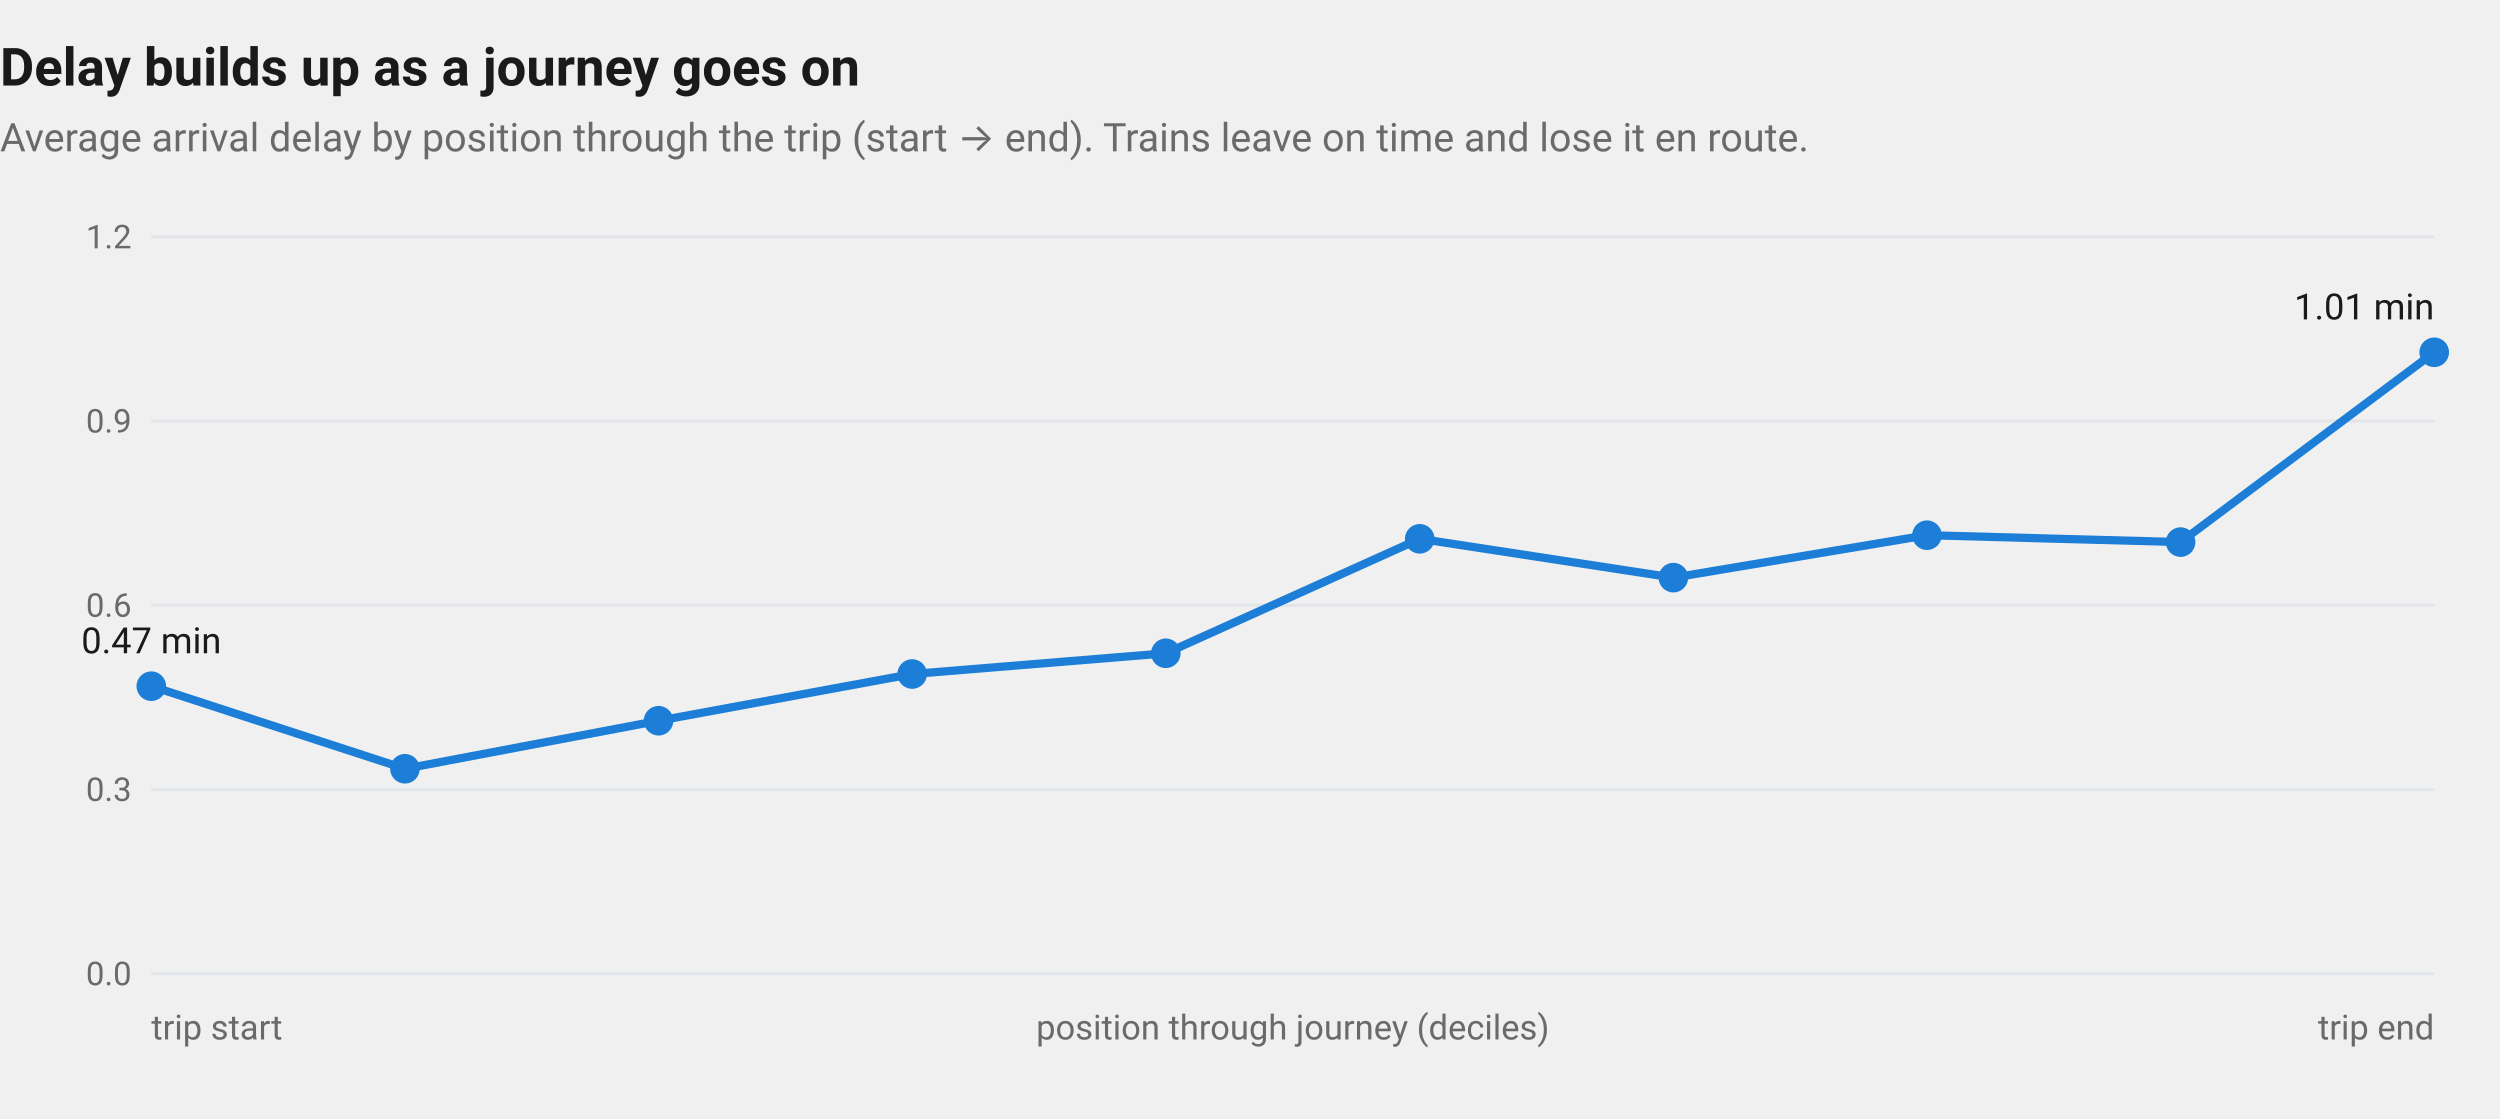
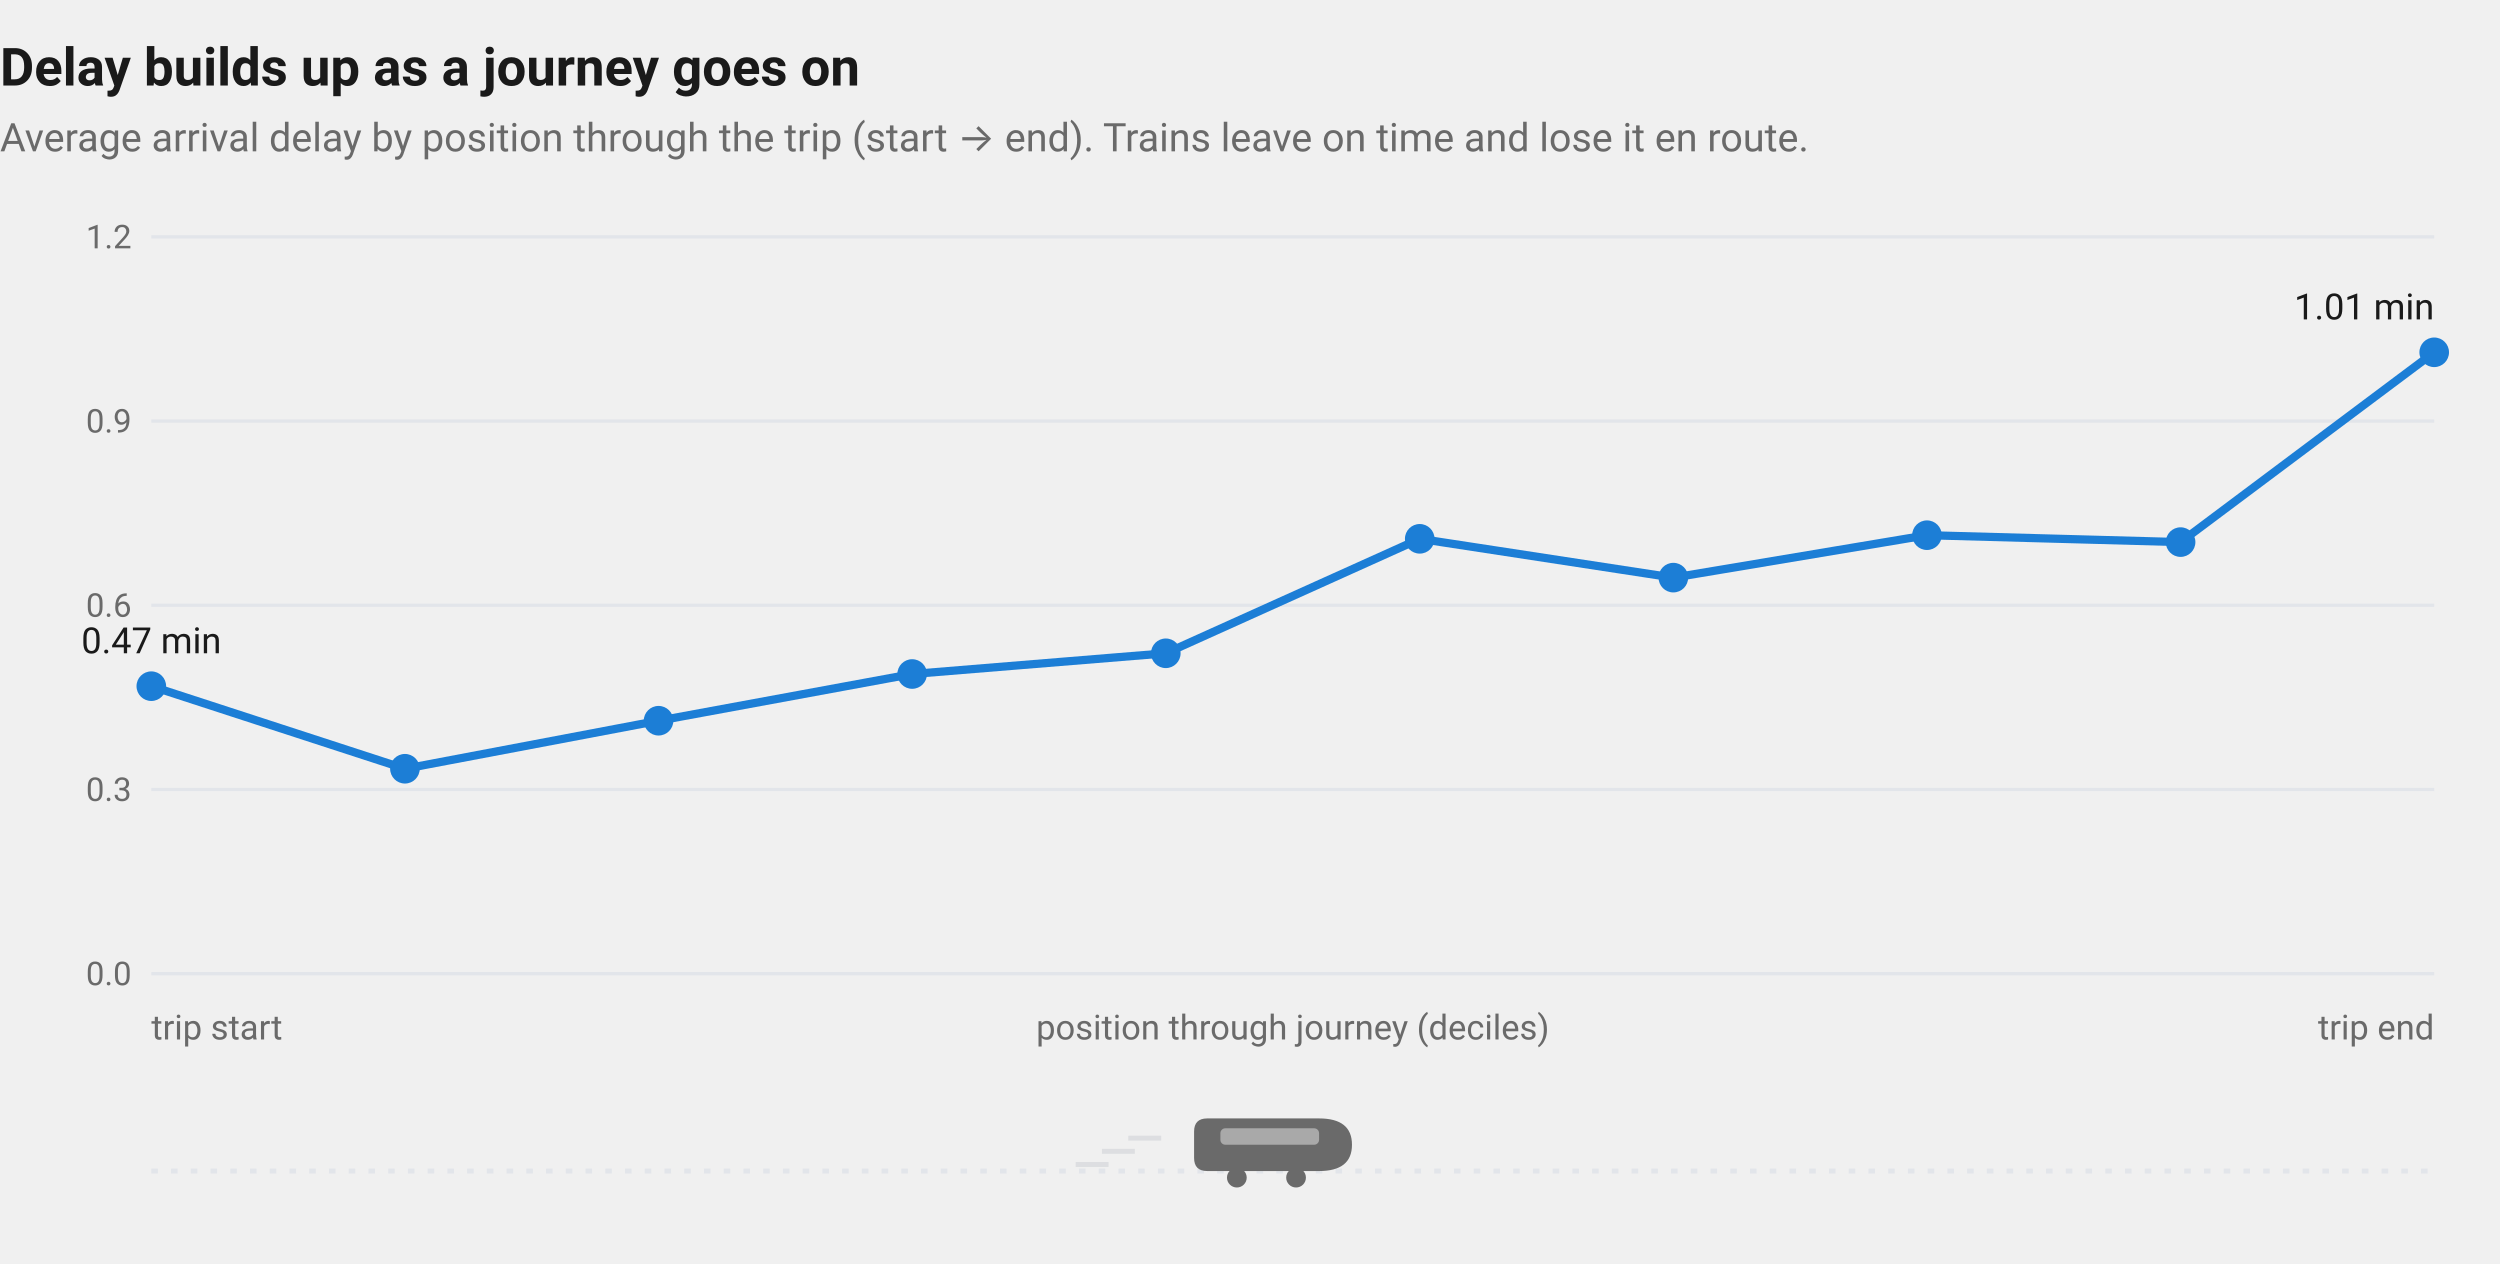
- <svg xmlns="http://www.w3.org/2000/svg" viewBox="0 0 760 340" width="100%" role="img">
+ <svg xmlns="http://www.w3.org/2000/svg" viewBox="0 0 760 384" width="100%" role="img">
  <style>
text{font-family:-apple-system,BlinkMacSystemFont,'Segoe UI',Roboto,sans-serif;fill:#1a1a1a}
.muted{fill:#6a6a6a}.title{font-weight:600}
.bar{fill:#1c7ed6}.line{stroke:#1c7ed6}.dot{fill:#1c7ed6}
.tline{stroke:#e8833a}.tdot{fill:#e8833a}
.grid{stroke:#e2e5ea}.axis{stroke:#c9ccd1}.band{fill:#000;opacity:0.045}
.chip{stroke:#00000022;stroke-width:1}
@media (prefers-color-scheme:dark){
 text{fill:#e8e8e8}.muted{fill:#9aa0a6}
 .bar{fill:#4dabf7}.line{stroke:#4dabf7}.dot{fill:#4dabf7}
 .tline{stroke:#f0a868}.tdot{fill:#f0a868}
 .grid{stroke:#3a3f47}.axis{stroke:#565c66}.band{fill:#fff;opacity:0.06}
 .chip{stroke:#ffffff33}
}
</style>
  <text x="0" y="26" class="title" font-size="16">Delay builds up as a journey goes on</text>
  <text x="0" y="46" class="muted" font-size="12">Average arrival delay by position through the trip (start → end). Trains leave on time and lose it en route.</text>
  <line x1="46" y1="296.0" x2="740" y2="296.0" class="grid" stroke-width="1" />
  <text x="40" y="299.5" text-anchor="end" class="muted" font-size="10">0.0</text>
  <line x1="46" y1="240.0" x2="740" y2="240.0" class="grid" stroke-width="1" />
  <text x="40" y="243.5" text-anchor="end" class="muted" font-size="10">0.3</text>
  <line x1="46" y1="184.0" x2="740" y2="184.0" class="grid" stroke-width="1" />
  <text x="40" y="187.5" text-anchor="end" class="muted" font-size="10">0.6</text>
  <line x1="46" y1="128.0" x2="740" y2="128.0" class="grid" stroke-width="1" />
  <text x="40" y="131.5" text-anchor="end" class="muted" font-size="10">0.9</text>
  <line x1="46" y1="72.0" x2="740" y2="72.0" class="grid" stroke-width="1" />
  <text x="40" y="75.5" text-anchor="end" class="muted" font-size="10">1.2</text>
  <path d="M 46.0,208.6 L 123.1,233.7 L 200.2,219.1 L 277.3,204.9 L 354.4,198.6 L 431.6,163.8 L 508.7,175.6 L 585.8,162.7 L 662.9,164.8 L 740.0,107.1" fill="none" class="line" stroke-width="2.5" />
  <circle cx="46.0" cy="208.6" r="4.5" class="dot" />
  <circle cx="123.1" cy="233.7" r="4.5" class="dot" />
  <circle cx="200.2" cy="219.1" r="4.5" class="dot" />
  <circle cx="277.3" cy="204.9" r="4.5" class="dot" />
  <circle cx="354.4" cy="198.6" r="4.5" class="dot" />
  <circle cx="431.6" cy="163.8" r="4.5" class="dot" />
  <circle cx="508.7" cy="175.6" r="4.5" class="dot" />
  <circle cx="585.8" cy="162.7" r="4.5" class="dot" />
  <circle cx="662.9" cy="164.8" r="4.5" class="dot" />
  <circle cx="740.0" cy="107.1" r="4.5" class="dot" />
  <text x="46.0" y="198.6" text-anchor="middle" font-size="11">0.47 min</text>
  <text x="740.0" y="97.1" text-anchor="end" font-size="11">1.01 min</text>
  <text x="46" y="316.0" class="muted" font-size="10.5">trip start</text>
  <text x="740" y="316.0" text-anchor="end" class="muted" font-size="10.5">trip end</text>
  <text x="393.0" y="316.0" text-anchor="middle" class="muted" font-size="10.5">position through journey (deciles)</text>
+   <line x1="46" y1="356.0" x2="740" y2="356.0" class="grid" stroke-width="1.5" stroke-dasharray="2 4" />
+   <line x1="353.0" y1="346.0" x2="343.0" y2="346.0" class="axis" stroke-width="1.5" opacity="0.5" />
+   <line x1="345.0" y1="350.0" x2="335.0" y2="350.0" class="axis" stroke-width="1.5" opacity="0.5" />
+   <line x1="337.0" y1="354.0" x2="327.0" y2="354.0" class="axis" stroke-width="1.5" opacity="0.5" />
+   <path d="M 367.0,340 h34 q10,0 10,8 v0 q0,8 -10,8 h-34 q-4,0 -4,-4 v-8 q0,-4 4,-4 z" class="muted" />
+   <rect x="371.0" y="343.0" width="30" height="5" rx="1.5" fill="#ffffff" opacity="0.42" />
+   <circle cx="376.0" cy="358.0" r="3" class="muted" />
+   <circle cx="394.0" cy="358.0" r="3" class="muted" />
</svg>
